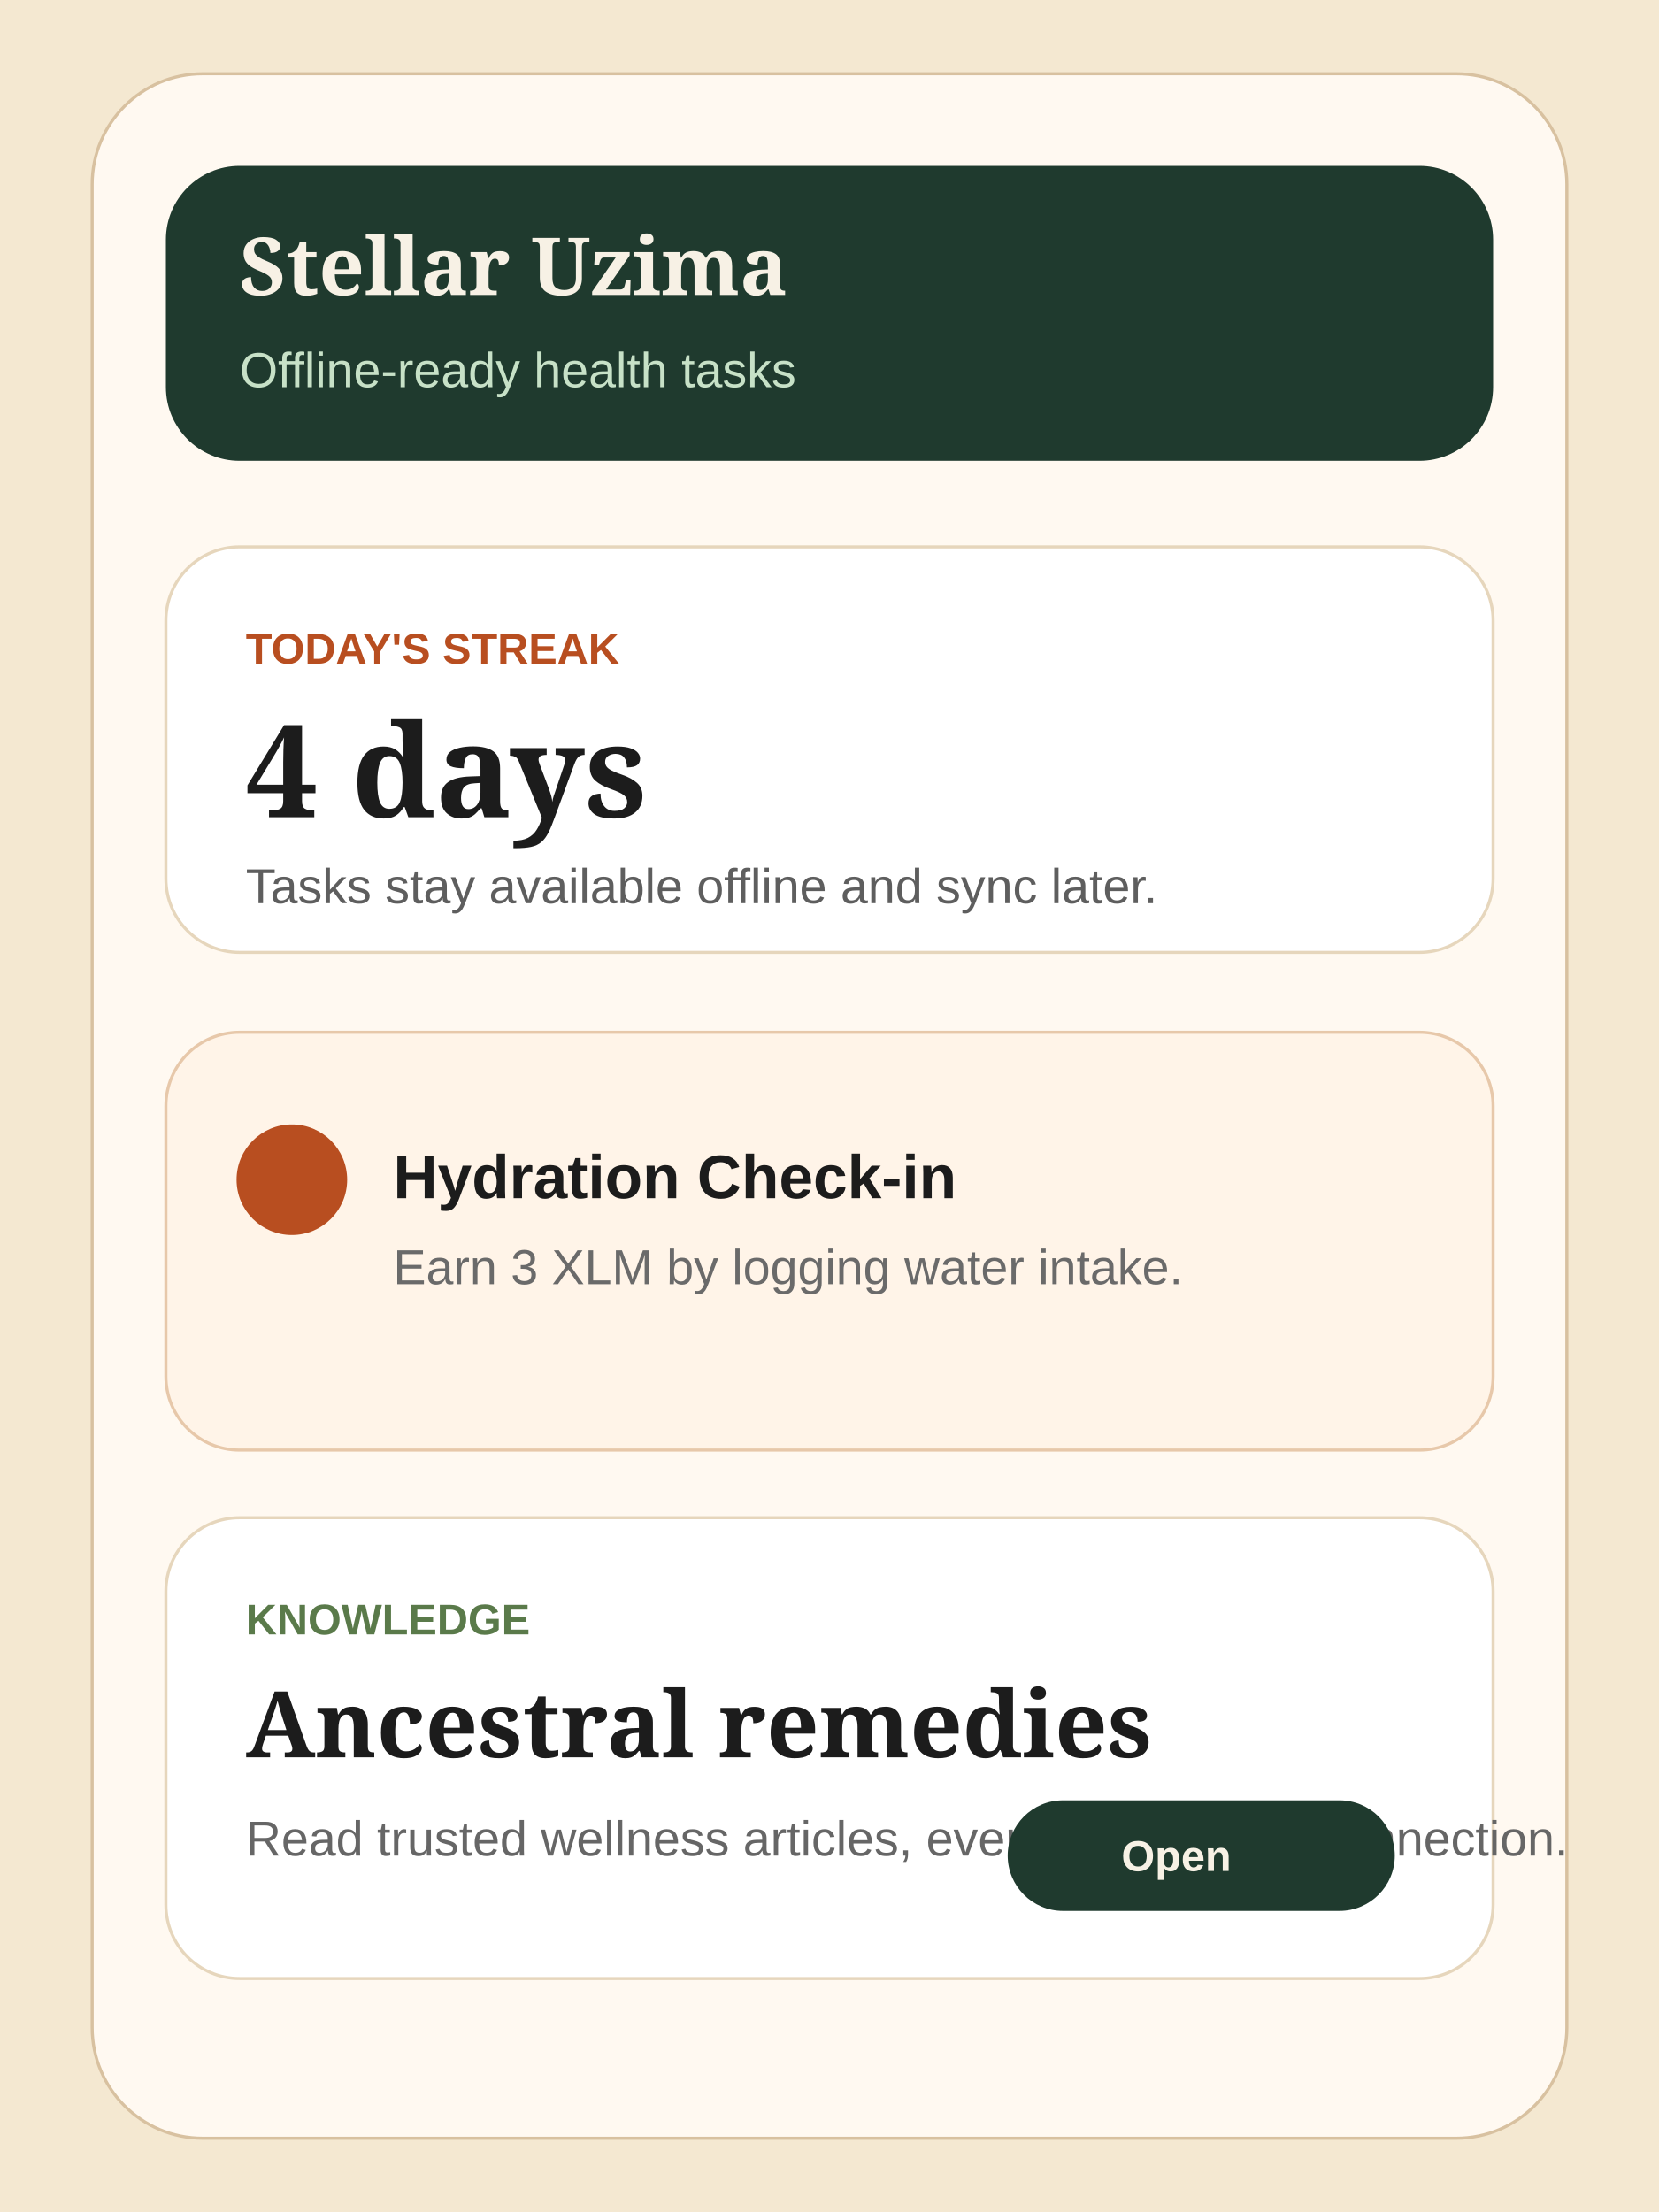
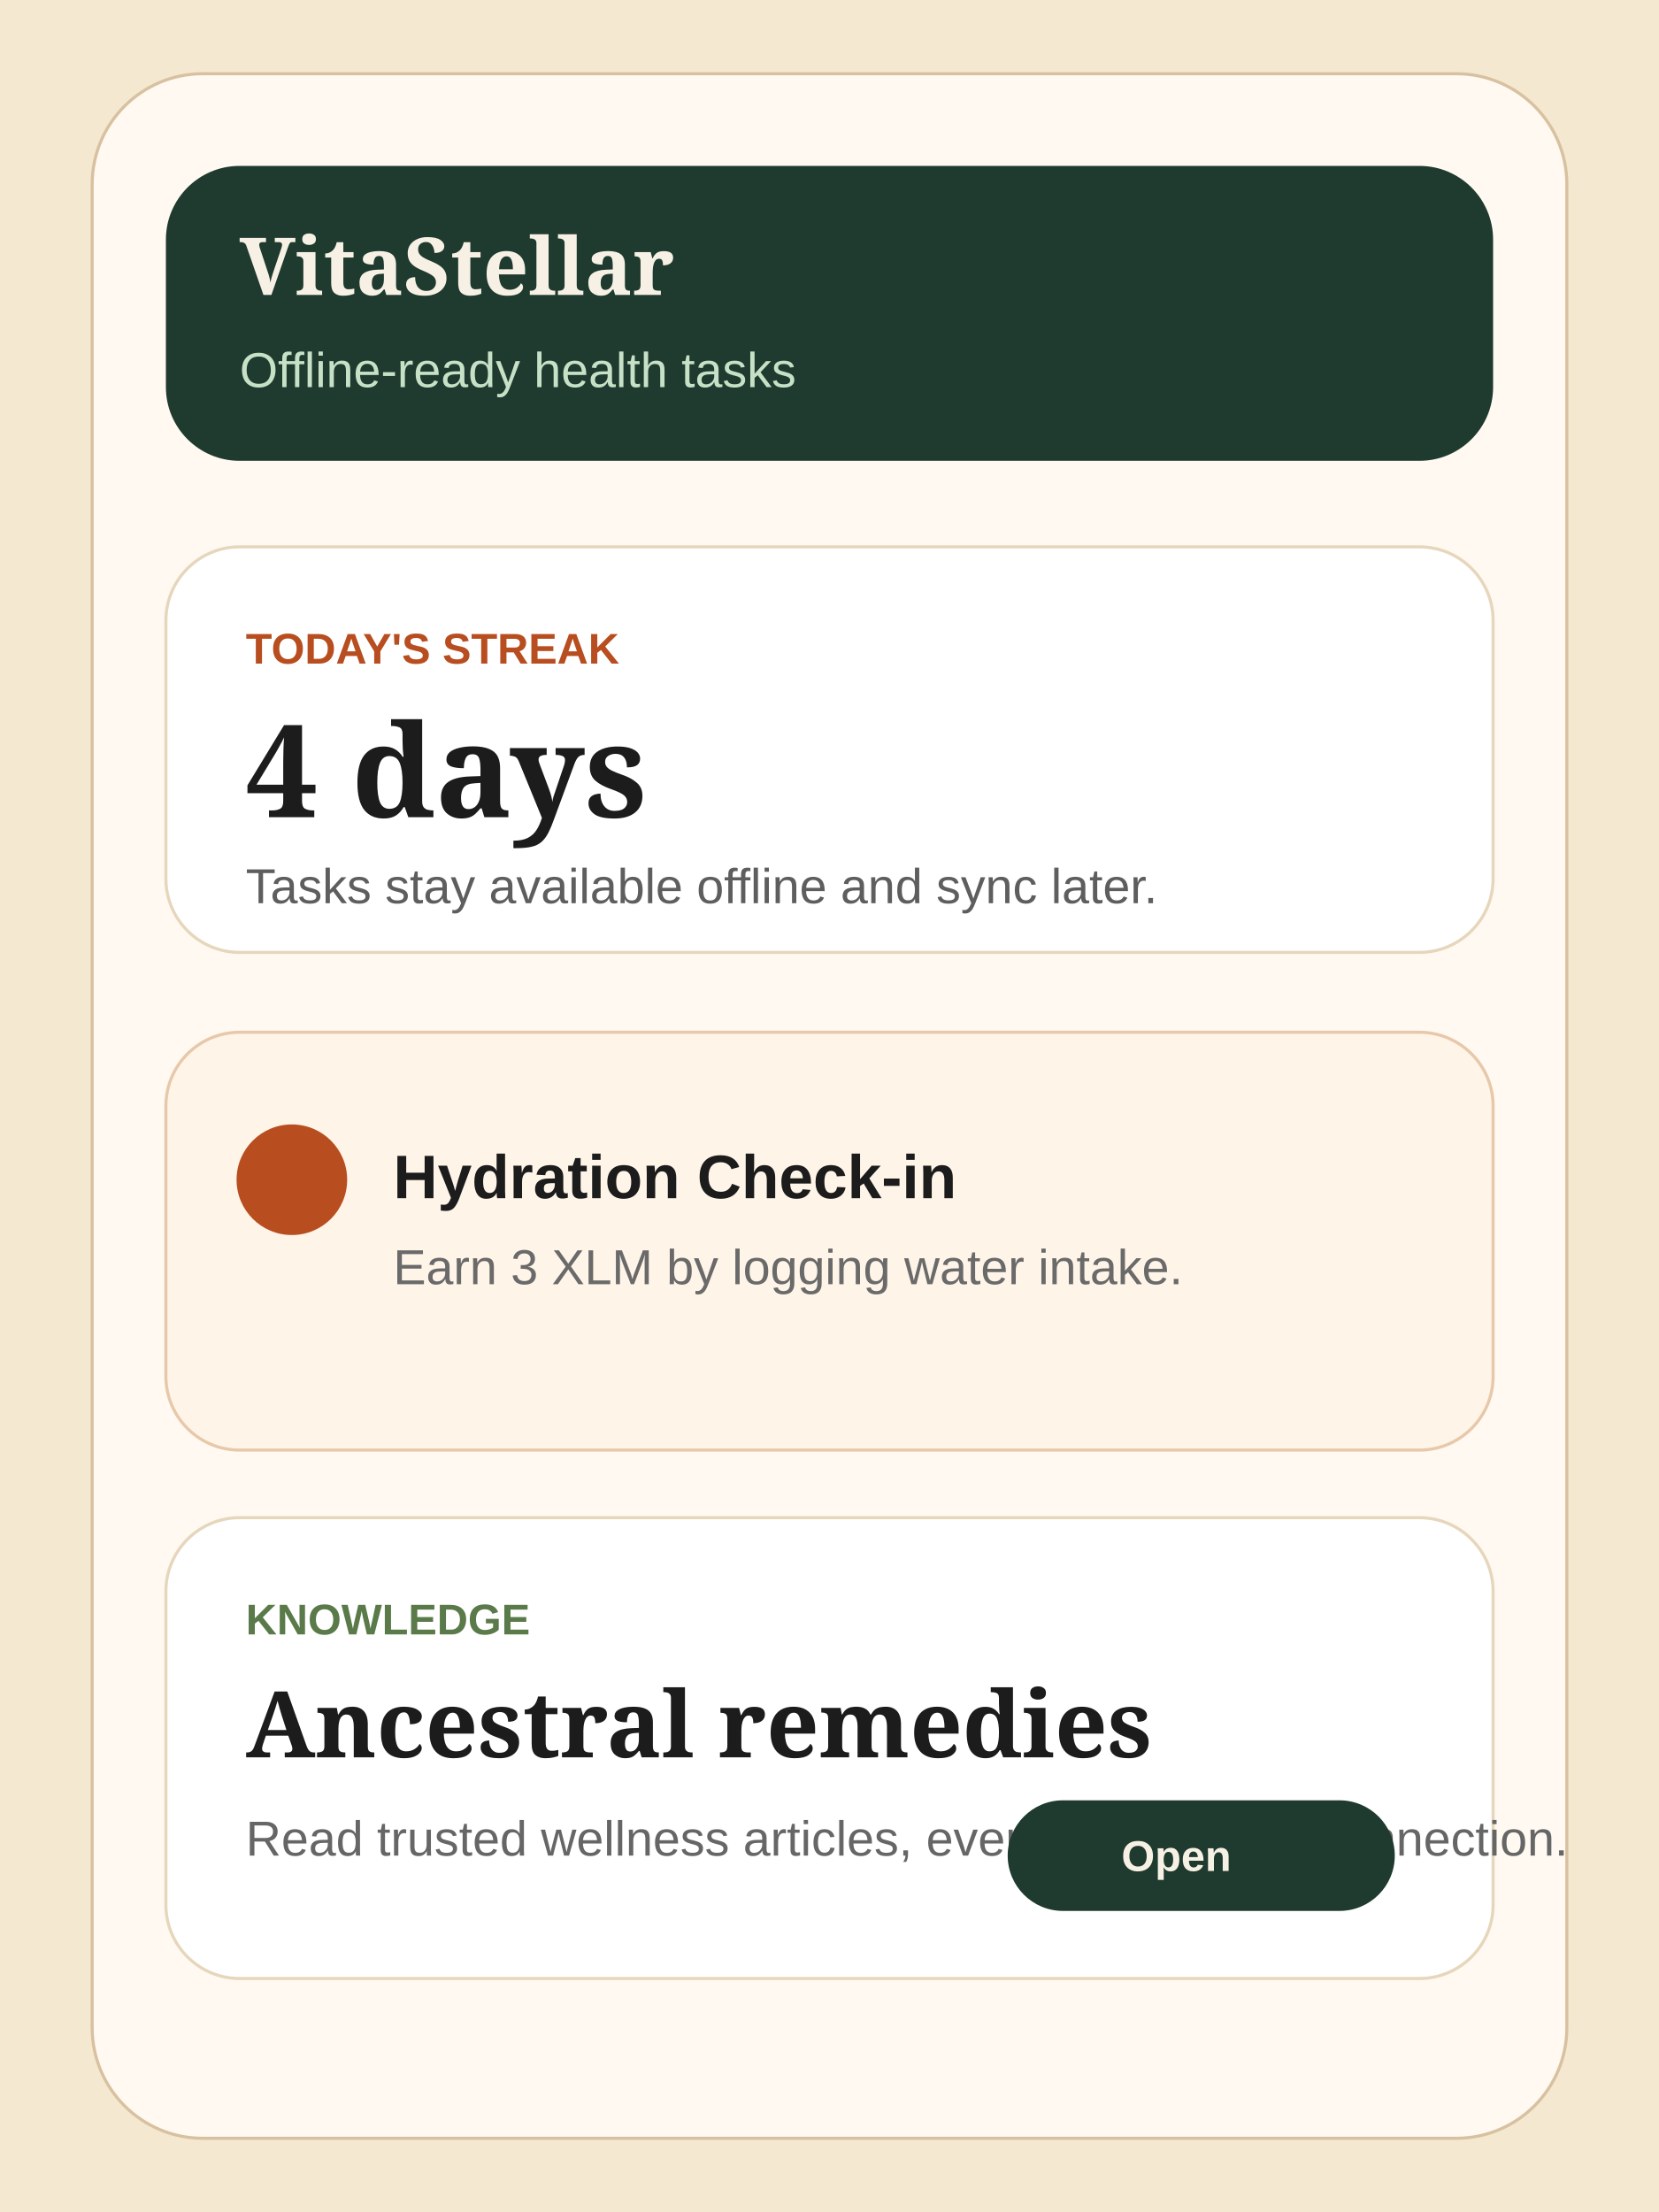
<svg xmlns="http://www.w3.org/2000/svg" width="540" height="720" viewBox="0 0 540 720" fill="none">
  <rect width="540" height="720" fill="#F4E8D1" />
  <rect x="30" y="24" width="480" height="672" rx="36" fill="#FFF9F1" stroke="#D8C1A0" />
  <rect x="54" y="54" width="432" height="96" rx="24" fill="#1F3A2E" />
-   <text x="78" y="96" fill="#F7F1E5" font-family="Georgia, serif" font-size="26" font-weight="700">Stellar Uzima</text>
+   <text x="78" y="96" fill="#F7F1E5" font-family="Georgia, serif" font-size="26" font-weight="700">VitaStellar</text>
  <text x="78" y="126" fill="#C7E1C7" font-family="Arial, sans-serif" font-size="16">Offline-ready health tasks</text>
  <rect x="54" y="178" width="432" height="132" rx="24" fill="#FFFFFF" stroke="#E6D6BC" />
  <text x="80" y="216" fill="#B84E20" font-family="Arial, sans-serif" font-size="14" font-weight="700">TODAY'S STREAK</text>
  <text x="80" y="266" fill="#1C1C1C" font-family="Georgia, serif" font-size="42" font-weight="700">4 days</text>
  <text x="80" y="294" fill="#5E5E5E" font-family="Arial, sans-serif" font-size="16">Tasks stay available offline and sync later.</text>
  <rect x="54" y="336" width="432" height="136" rx="24" fill="#FFF4E8" stroke="#E7C8AA" />
  <circle cx="95" cy="384" r="18" fill="#B84E20" />
  <text x="128" y="390" fill="#1C1C1C" font-family="Arial, sans-serif" font-size="20" font-weight="700">Hydration Check-in</text>
  <text x="128" y="418" fill="#6A6A6A" font-family="Arial, sans-serif" font-size="16">Earn 3 XLM by logging water intake.</text>
  <rect x="54" y="494" width="432" height="150" rx="24" fill="#FFFFFF" stroke="#E6D6BC" />
  <text x="80" y="532" fill="#5A7A4A" font-family="Arial, sans-serif" font-size="14" font-weight="700">KNOWLEDGE</text>
  <text x="80" y="572" fill="#1C1C1C" font-family="Georgia, serif" font-size="30" font-weight="700">Ancestral remedies</text>
  <text x="80" y="604" fill="#666666" font-family="Arial, sans-serif" font-size="16">Read trusted wellness articles, even with a weak connection.</text>
  <rect x="328" y="586" width="126" height="36" rx="18" fill="#1F3A2E" />
  <text x="365" y="609" fill="#F7F1E5" font-family="Arial, sans-serif" font-size="14" font-weight="700">Open</text>
</svg>
